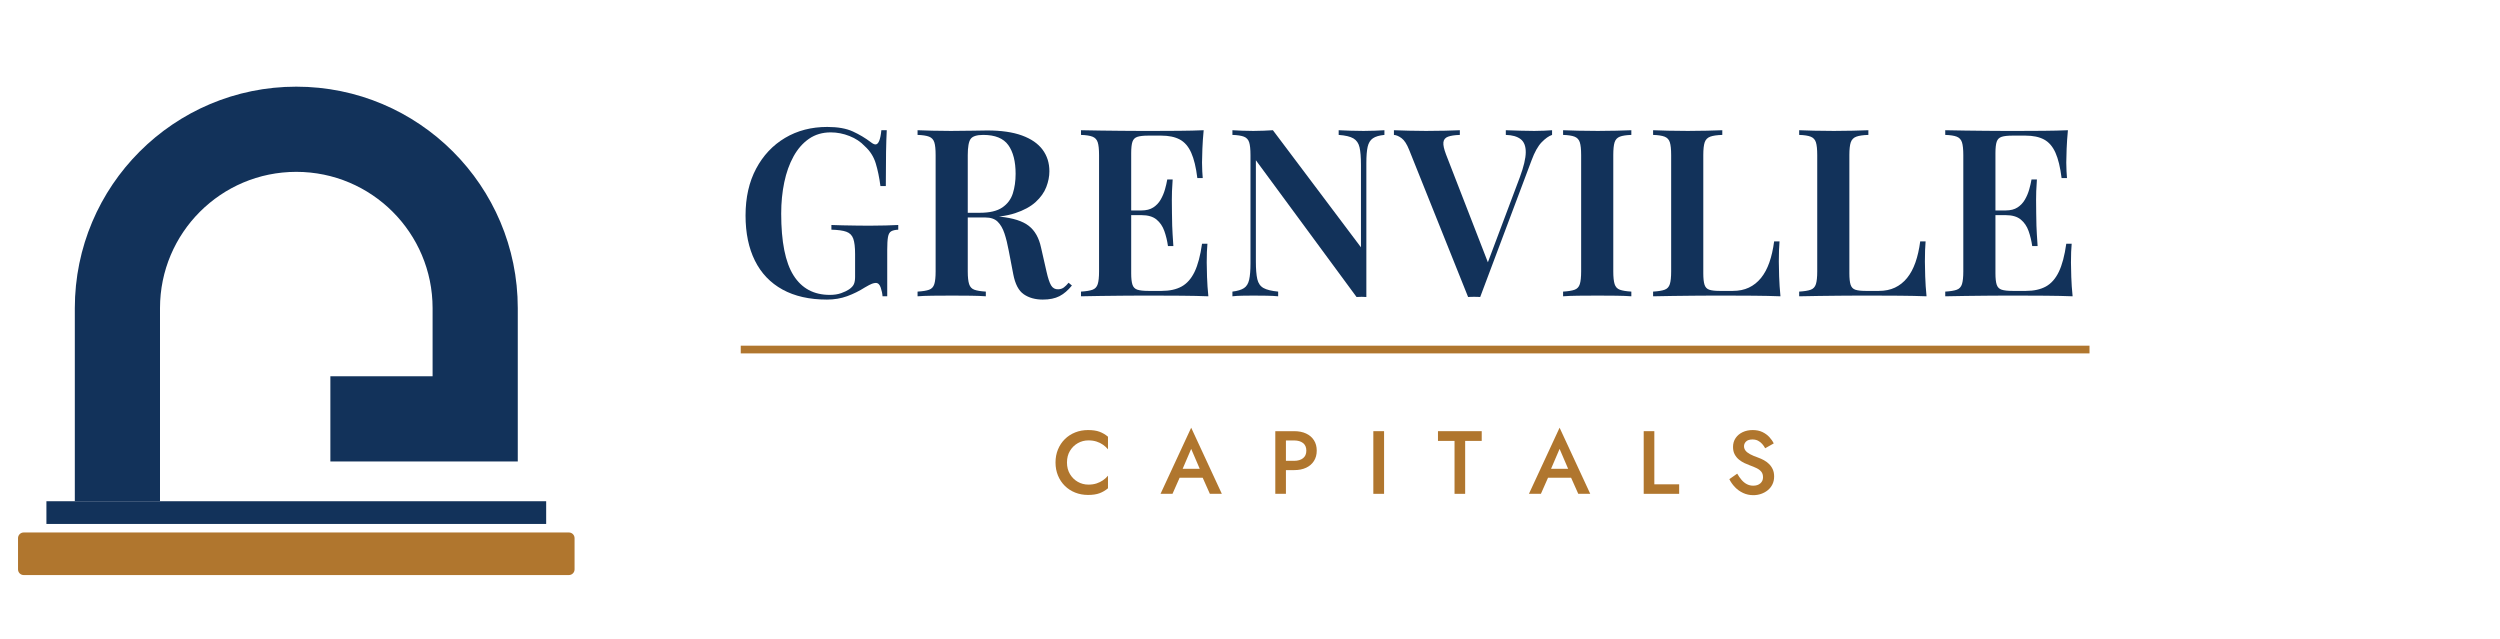
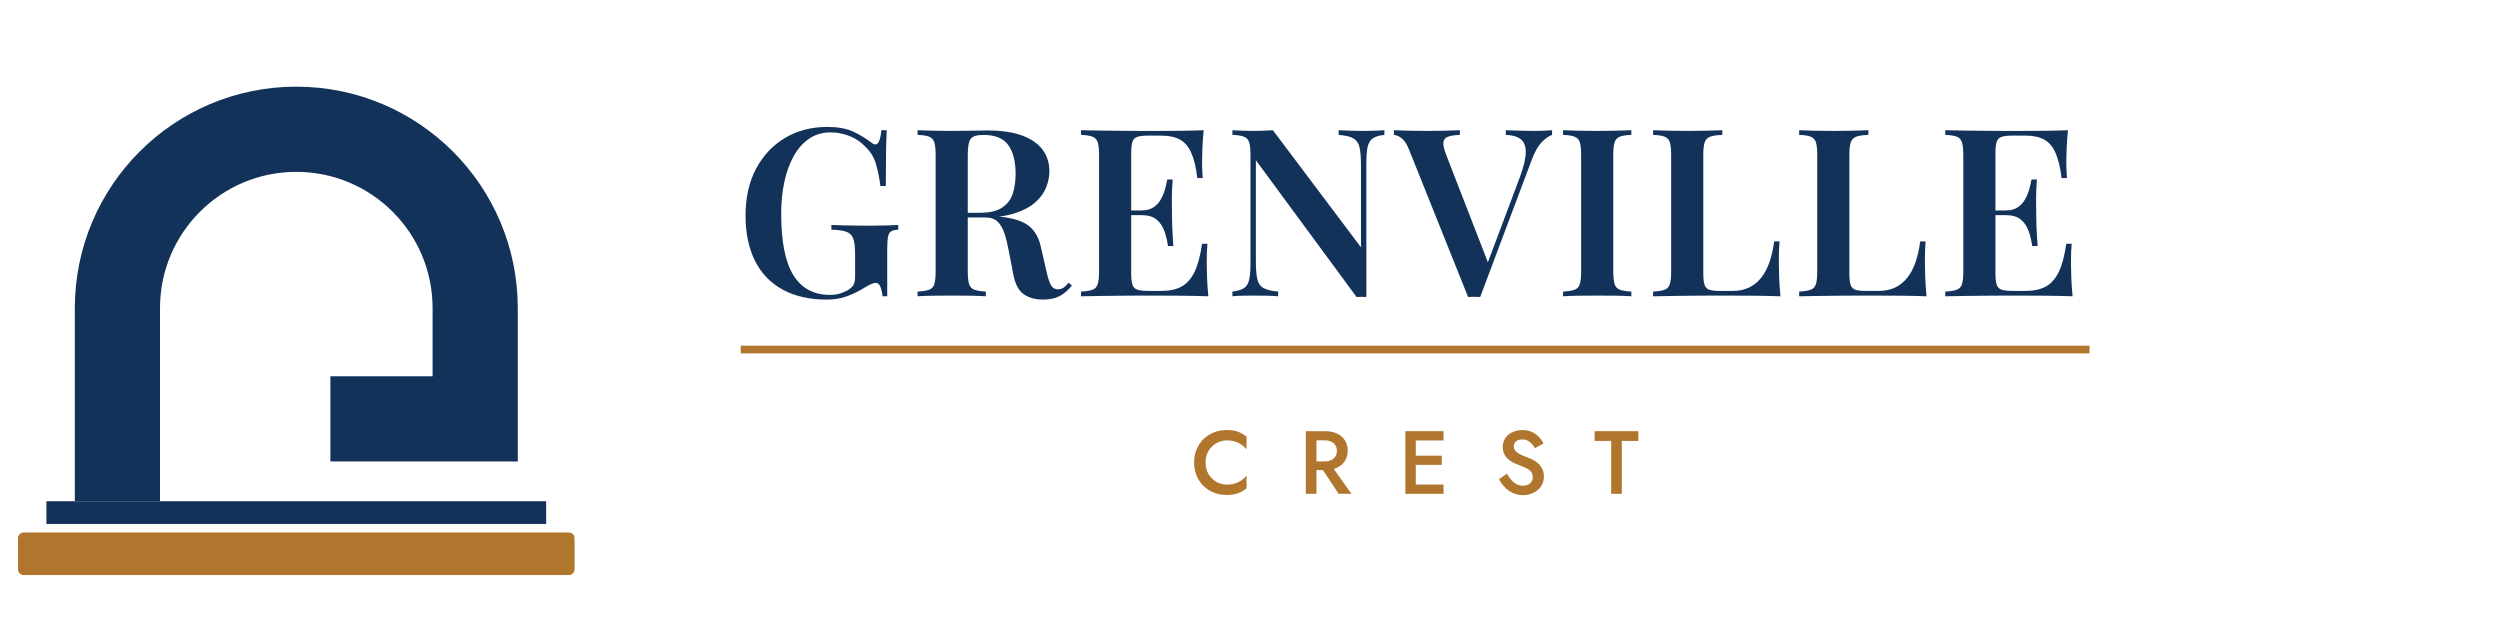
- <svg xmlns="http://www.w3.org/2000/svg" viewBox="0 0 810 207" width="810" height="207" role="img" aria-label="Grenville Capitals">
+ <svg xmlns="http://www.w3.org/2000/svg" viewBox="0 0 810 207" width="810" height="207" role="img" aria-label="Grenville Crest">
  <g transform="translate(4,6) scale(0.92)">
    <path d="M 22 170 L 22 102 A 78 78 0 0 1 178 102 L 178 156 L 112 156 L 112 126 L 148 126 L 148 102 A 48 48 0 0 0 52 102 L 52 170 Z" fill="#12325a" />
    <rect x="12" y="170" width="176" height="8" fill="#12325a" />
    <rect x="2" y="181" width="196" height="15" rx="2" fill="#b0762e" />
  </g>
  <g fill="#12325a" transform="translate(238,96)">
    <path transform="translate(0.000,0) scale(0.076,-0.076)" d="M395.201 722Q462.201 722 504.201 702.7Q546.202 683.4 580.802 657Q593.001 647.4 600.802 647.4Q619.802 647.4 625.802 708H648.802Q646.802 669.8 645.802 615Q644.802 560.2 644.802 470H621.802Q614.802 524 601.801 566.8Q588.801 609.601 555 640.001Q529.201 667.8 489.801 683.3Q450.402 698.8 410.002 698.8Q356.802 698.8 317.302 671.5Q277.802 644.199 251.402 596.399Q225.002 548.599 211.903 486.099Q198.803 423.599 198.803 352.6Q198.803 172.6 251.202 89.3Q303.602 6 406.001 6Q434 6 454.7 13.5Q475.4 21 488 29.4Q503.799 40.399 508.799 52.099Q513.799 63.799 513.799 82.399V180Q513.799 224.2 505.999 245.8Q498.199 267.4 476.499 275.2Q454.799 283 412.799 284V304Q432.799 303 460.4 302.5Q488 302 518.3 301.5Q548.6 301 573.801 301Q612.801 301 644.901 302.0Q677.002 303 697.802 304V284Q677.802 283 667.602 277.0Q657.402 271 654.102 253.0Q650.802 235 650.802 198V0H630.802Q629.802 17 623.102 37.0Q616.402 57 602.202 57Q595.402 57 586.002 53.6Q576.601 50.2 555.201 37.6Q519.801 15 480.201 0.5Q440.601 -14 394.001 -14Q282.2 -14 204.5 28.7Q126.8 71.4 86.8 151.8Q46.8 232.2 46.8 344.4Q46.8 459.4 91.8 544.0Q136.8 628.6 215.3 675.3Q293.801 722 395.201 722Z" />
    <path transform="translate(56.524,0) scale(0.076,-0.076)" d="M36.4 708Q60.6 707 100 706.0Q139.401 705 178.401 705Q226.601 705 270.801 706.0Q315.001 707 333.401 707Q422.802 707 481.502 685.6Q540.202 664.2 569.302 625.1Q598.403 586 598.403 533Q598.403 500.2 585.203 465.8Q572.002 431.4 539.902 402Q507.802 372.6 452.202 354.3Q396.602 336 311.401 336H215.401V356H301.401Q364.401 356 397.5 378.5Q430.6 401 442.5 438.5Q454.4 476 454.4 522Q454.4 601 423.3 644.5Q392.201 688 316.402 688Q275.202 688 262.802 671.0Q250.402 654 250.402 602V106Q250.402 70 256.202 52.0Q262.002 34 278.502 28.0Q295.002 22 327.402 20V0Q302.002 2 263.101 2.5Q224.201 3 184.401 3Q139.401 3 100 2.5Q60.6 2 36.4 0V20Q69.2 22 85.7 28.0Q102.199 34 107.799 52.0Q113.399 70 113.399 106V602Q113.399 639 107.799 656.5Q102.199 674 85.5 680.5Q68.8 687 36.4 688ZM215.401 353Q262.2 351.4 293.6 348.7Q325 346 347.501 343.8Q370.001 341.6 388.401 339.4Q471.402 330.8 510.502 300.3Q549.603 269.8 562.803 207.8L586.203 105Q595.403 63.8 605.703 46.5Q616.003 29.2 636.003 29.8Q650.203 30.4 659.902 37.6Q669.602 44.8 680.202 57.8L694.402 46Q669.402 15 641.302 0.5Q613.201 -14 570.201 -14Q522 -14 489.2 8.6Q456.4 31.2 444.4 94L425.2 194Q417.4 236.2 406.9 267.9Q396.4 299.6 378.1 317.8Q359.801 336 325.401 336H217.401Z" />
    <path transform="translate(109.476,0) scale(0.076,-0.076)" d="M559.401 708Q555.401 667 553.901 628.599Q552.401 590.199 552.401 569.999Q552.401 550.837 553.401 533.273Q554.401 515.708 555.401 503.999H532.401Q524.001 572.599 506.201 612.299Q488.4 652 457.5 668.5Q426.6 685 378.4 685H323.402Q292.753 685 276.977 679.9Q261.202 674.8 255.802 659.05Q250.402 643.3 250.402 610V98Q250.402 65.6 255.802 49.4Q261.202 33.2 276.977 28.1Q292.753 23 323.402 23H380.401Q431.4 23 465.5 41.8Q499.6 60.6 520.701 104.501Q541.801 148.401 552.401 224.001H575.401Q572.401 193.401 572.401 144.001Q572.401 122.636 573.701 82.718Q575.001 42.8 579.401 0Q528.401 2 464.401 2.5Q400.401 3 350.401 3Q326.558 3 289.166 3.0Q251.775 3 208.423 2.5Q165.071 2 120.636 1.5Q76.2 1 36.4 0V20Q69.2 22 85.657 28.0Q102.114 34 107.757 52.0Q113.399 70 113.399 106V602Q113.399 639 107.706 656.5Q102.012 674 85.406 680.5Q68.8 687 36.4 688V708Q76.385 707 120.692 706.5Q165 706 208.369 705.5Q251.737 705 289.143 705.0Q326.548 705 350.401 705Q396.401 705 454.901 705.5Q513.401 706 559.401 708ZM398.202 366Q398.202 366 398.202 356.0Q398.202 346 398.202 346H220.402Q220.402 346 220.402 356.0Q220.402 366 220.402 366ZM427.202 498Q423.202 441 423.702 411.0Q424.202 381 424.202 356Q424.202 331 425.202 301.0Q426.202 271 430.202 214H407.202Q402.402 248 391.701 278.3Q381.001 308.6 358.301 327.3Q335.601 346 294.001 346V366Q325.001 366 344.701 378.9Q364.401 391.8 376.201 412.4Q388.001 433 394.402 455.7Q400.802 478.4 404.202 498Z" />
    <path transform="translate(158.476,0) scale(0.076,-0.076)" d="M685.201 708V688Q652.801 685 636.101 673.6Q619.401 662.2 613.801 637.599Q608.201 612.999 608.201 567.999V-3Q598.601 -2.2 588.301 -2.2Q578 -2.2 566.4 -3L137.199 579.996V148.002Q137.199 99.601 143.299 73.101Q149.399 46.6 169.699 35.3Q190 24 232.2 20V0Q213.4 2 183.2 2.5Q153 3 126.199 3Q102.4 3 77.9 2.5Q53.4 2 37.2 0V20Q70 24 86.5 34.9Q103 45.8 108.599 70.901Q114.199 96.001 114.199 140.001V602Q114.199 639 108.599 656.5Q103 674 86.3 680.5Q69.6 687 37.2 688V708Q53.4 707 77.9 706.0Q102.4 705 126.199 705Q149.4 705 171 706.0Q192.6 707 209.8 708L585.201 208.803V559.998Q585.201 608.999 579.101 635.199Q573.001 661.4 552.901 673.2Q532.801 685 490.201 688V708Q509.001 707 539.501 706.0Q570.001 705 596.201 705Q621.001 705 645.301 706.0Q669.601 707 685.201 708Z" />
    <path transform="translate(214.392,0) scale(0.076,-0.076)" d="M664.202 708V688Q643.602 681.2 619.901 656.799Q596.201 632.399 576.801 579.799L357.802 -3Q351.802 -2.6 345.202 -2.4Q338.601 -2.2 331.801 -2.2Q325.401 -2.2 318.8 -2.4Q312.2 -2.6 306.2 -3L55 624Q40.4 660.8 22.8 673.9Q5.2 687 -10 688V708Q16.4 707 53.501 706.0Q90.601 705 127.002 705Q170.802 705 209.202 706.0Q247.602 707 271.003 708V688Q238.203 687 220.503 680.4Q202.803 673.8 200.903 656.3Q199.003 638.8 212.403 604L396.002 131.001L376.802 108.401L526.801 507.598Q551.801 575.198 552.001 614.099Q552.201 653 530.201 670Q508.201 687 467.001 688V708Q499.601 707 529.401 706.0Q559.201 705 588.402 705Q612.001 705 630.602 706.0Q649.202 707 664.202 708Z" />
    <path transform="translate(265.672,0) scale(0.076,-0.076)" d="M327.402 708V688Q294.979 687 278.29 680.5Q261.602 674 256.002 656.5Q250.402 639 250.402 602V106Q250.402 70 256.106 52.0Q261.809 34 278.445 28.0Q295.081 22 327.402 20V0Q302.002 2 263.101 2.5Q224.201 3 184.401 3Q139.307 3 99.994 2.5Q60.681 2 36.4 0V20Q69.2 22 85.657 28.0Q102.114 34 107.757 52.0Q113.399 70 113.399 106V602Q113.399 639 107.706 656.5Q102.012 674 85.406 680.5Q68.8 687 36.4 688V708Q60.681 707 99.994 706.0Q139.307 705 184.401 705Q224.201 705 263.101 706.0Q302.002 707 327.402 708Z" />
    <path transform="translate(294.836,0) scale(0.076,-0.076)" d="M331.402 708V688Q297.402 687 279.902 680.5Q262.402 674 256.402 656.5Q250.402 639 250.402 602V98Q250.402 65.6 255.602 49.4Q260.802 33.2 275.702 28.1Q290.602 23 319.401 23H376.4Q415 23 444.7 37Q474.4 51 496.3 77.901Q518.2 104.801 532.001 144.201Q545.801 183.602 552.401 234.001H575.401Q572.401 201.001 572.401 148.001Q572.401 126.201 573.701 85.101Q575.001 44 579.401 0Q528.401 2 464.401 2.5Q400.401 3 350.401 3Q326.401 3 289.101 3.0Q251.801 3 208.4 2.5Q165 2 120.6 1.5Q76.2 1 36.4 0V20Q69.2 22 85.7 28.0Q102.199 34 107.799 52.0Q113.399 70 113.399 106V602Q113.399 639 107.799 656.5Q102.199 674 85.5 680.5Q68.8 687 36.4 688V708Q60.6 707 100 706.0Q139.401 705 184.401 705Q225.401 705 265.302 706.0Q305.202 707 331.402 708Z" />
    <path transform="translate(342.164,0) scale(0.076,-0.076)" d="M331.402 708V688Q297.402 687 279.902 680.5Q262.402 674 256.402 656.5Q250.402 639 250.402 602V98Q250.402 65.6 255.602 49.4Q260.802 33.2 275.702 28.1Q290.602 23 319.401 23H376.4Q415 23 444.7 37Q474.4 51 496.3 77.901Q518.2 104.801 532.001 144.201Q545.801 183.602 552.401 234.001H575.401Q572.401 201.001 572.401 148.001Q572.401 126.201 573.701 85.101Q575.001 44 579.401 0Q528.401 2 464.401 2.5Q400.401 3 350.401 3Q326.401 3 289.101 3.0Q251.801 3 208.4 2.5Q165 2 120.6 1.5Q76.2 1 36.4 0V20Q69.2 22 85.7 28.0Q102.199 34 107.799 52.0Q113.399 70 113.399 106V602Q113.399 639 107.799 656.5Q102.199 674 85.5 680.5Q68.8 687 36.4 688V708Q60.6 707 100 706.0Q139.401 705 184.401 705Q225.401 705 265.302 706.0Q305.202 707 331.402 708Z" />
    <path transform="translate(389.492,0) scale(0.076,-0.076)" d="M559.401 708Q555.401 667 553.901 628.599Q552.401 590.199 552.401 569.999Q552.401 550.837 553.401 533.273Q554.401 515.708 555.401 503.999H532.401Q524.001 572.599 506.201 612.299Q488.4 652 457.5 668.5Q426.6 685 378.4 685H323.402Q292.753 685 276.977 679.9Q261.202 674.8 255.802 659.05Q250.402 643.3 250.402 610V98Q250.402 65.6 255.802 49.4Q261.202 33.2 276.977 28.1Q292.753 23 323.402 23H380.401Q431.4 23 465.5 41.8Q499.6 60.6 520.701 104.501Q541.801 148.401 552.401 224.001H575.401Q572.401 193.401 572.401 144.001Q572.401 122.636 573.701 82.718Q575.001 42.8 579.401 0Q528.401 2 464.401 2.5Q400.401 3 350.401 3Q326.558 3 289.166 3.0Q251.775 3 208.423 2.5Q165.071 2 120.636 1.5Q76.2 1 36.4 0V20Q69.2 22 85.657 28.0Q102.114 34 107.757 52.0Q113.399 70 113.399 106V602Q113.399 639 107.706 656.5Q102.012 674 85.406 680.5Q68.8 687 36.4 688V708Q76.385 707 120.692 706.5Q165 706 208.369 705.5Q251.737 705 289.143 705.0Q326.548 705 350.401 705Q396.401 705 454.901 705.5Q513.401 706 559.401 708ZM398.202 366Q398.202 366 398.202 356.0Q398.202 346 398.202 346H220.402Q220.402 346 220.402 356.0Q220.402 366 220.402 366ZM427.202 498Q423.202 441 423.702 411.0Q424.202 381 424.202 356Q424.202 331 425.202 301.0Q426.202 271 430.202 214H407.202Q402.402 248 391.701 278.3Q381.001 308.6 358.301 327.3Q335.601 346 294.001 346V366Q325.001 366 344.701 378.9Q364.401 391.8 376.201 412.4Q388.001 433 394.402 455.7Q400.802 478.4 404.202 498Z" />
  </g>
  <rect x="240" y="112" width="437.0" height="2.5" fill="#b0762e" />
-   <g fill="#b0762e" transform="translate(340.9,160)">
+   <g fill="#b0762e" transform="translate(385.8,160)">
    <path transform="translate(0.000,0) scale(0.029,-0.029)" d="M165.5 350Q165.5 425 199.0 480.25Q232.5 535.5 286.875 566.25Q341.25 597 405.25 597Q455.25 597 495.375 584.125Q535.5 571.25 567.875 548.625Q600.25 526 623.75 497.5V638Q580.5 674.5 529.375 693.5Q478.25 712.5 401.25 712.5Q323.75 712.5 257.375 686.125Q191 659.75 141.75 611.125Q92.5 562.5 65.0 496.0Q37.5 429.5 37.5 350Q37.5 270.5 65.0 204.0Q92.5 137.5 141.75 88.875Q191 40.25 257.375 13.875Q323.75 -12.5 401.25 -12.5Q478.25 -12.5 529.375 6.625Q580.5 25.75 623.75 62V202.5Q600.25 174 567.875 151.5Q535.5 129 495.375 116.0Q455.25 103 405.25 103Q341.25 103 286.875 133.75Q232.5 164.5 199.0 220.125Q165.5 275.75 165.5 350Z" />
-     <path transform="translate(35.039,0) scale(0.029,-0.029)" d="M162 180H532L509.5 279.5H184.5ZM345 502 456.5 242.25 458.75 213 553.75 0H687.5L345 738.75L2.5 0H136.25L233.25 219.25L235 245.25Z" />
-     <path transform="translate(70.049,0) scale(0.029,-0.029)" d="M77.5 700V0H196.25V700ZM148.25 596.25H288.75Q350 596.25 387.125 567.625Q424.25 539 424.25 482.5Q424.25 426.75 387.125 397.75Q350 368.75 288.75 368.75H148.25V265H288.75Q365.5 265 421.75 291.375Q478 317.75 509.25 366.875Q540.5 416 540.5 482.5Q540.5 550 509.25 598.625Q478 647.25 421.75 673.625Q365.5 700 288.75 700H148.25Z" />
-     <path transform="translate(101.811,0) scale(0.029,-0.029)" d="M77.5 700V0H197.5V700Z" />
-     <path transform="translate(124.786,0) scale(0.029,-0.029)" d="M7.5 591.25H192.5V0H311.25V591.25H496.25V700H7.5Z" />
-     <path transform="translate(154.402,0) scale(0.029,-0.029)" d="M162 180H532L509.5 279.5H184.5ZM345 502 456.5 242.25 458.75 213 553.75 0H687.5L345 738.75L2.5 0H136.25L233.25 219.25L235 245.25Z" />
-     <path transform="translate(189.412,0) scale(0.029,-0.029)" d="M77.5 700V0H473.75V106.25H196.25V700Z" />
-     <path transform="translate(218.361,0) scale(0.029,-0.029)" d="M124 225.5 36 164Q59.25 116.25 98.375 75.125Q137.5 34 190.0 9.5Q242.5 -15 304 -15Q349 -15 390.625 -0.75Q432.25 13.5 465.25 40.25Q498.25 67 517.375 105.875Q536.5 144.75 536.5 193.75Q536.5 240 520.75 274.25Q505 308.5 479.25 333.625Q453.5 358.75 422.0 375.875Q390.5 393 359 404.25Q303 423.75 267.875 442.75Q232.75 461.75 216.375 483.5Q200 505.25 200 532.25Q200 562 223.125 584.625Q246.25 607.25 294.75 607.25Q330.25 607.25 356.625 593.5Q383 579.75 402.875 557.375Q422.75 535 436.5 509.25L532 563.25Q514.5 600 482.875 634.125Q451.25 668.25 405.25 690.375Q359.25 712.5 296.75 712.5Q234.25 712.5 184.5 688.875Q134.75 665.25 106.0 622.75Q77.25 580.25 77.25 524Q77.25 474.75 96.0 440.25Q114.75 405.75 143.875 382.125Q173 358.5 205.125 343.375Q237.25 328.25 263 319Q307.25 303 340.875 286.625Q374.5 270.25 393.375 246.75Q412.25 223.25 412.25 184.5Q412.25 142.75 382.25 116.875Q352.25 91 303.75 91Q264.5 91 232.125 107.75Q199.75 124.5 173.375 154.875Q147 185.25 124 225.5Z" />
+     <path transform="translate(35.039,0) scale(0.029,-0.029)" d="M222.5 333.75 445 0H587.5L350 333.75ZM77.5 700V0H196.25V700ZM148.25 597.5H288.75Q329.5 597.5 359.875 583.625Q390.25 569.75 407.25 543.625Q424.25 517.5 424.25 480Q424.25 442.75 407.25 416.5Q390.25 390.25 359.875 376.375Q329.5 362.5 288.75 362.5H148.25V265H293.75Q370.5 265 426.75 291.875Q483 318.75 514.25 368.0Q545.5 417.25 545.5 482.5Q545.5 548.75 514.25 597.5Q483 646.25 426.75 673.125Q370.5 700 293.75 700H148.25Z" />
+     <path transform="translate(67.294,0) scale(0.029,-0.029)" d="M150.75 0H503.75V103.75H150.75ZM150.75 596.25H503.75V700H150.75ZM150.75 323.75H483.75V426.25H150.75ZM77.5 700V0H193.75V700Z" />
+     <path transform="translate(98.853,0) scale(0.029,-0.029)" d="M124 225.5 36 164Q59.25 116.25 98.375 75.125Q137.5 34 190.0 9.5Q242.5 -15 304 -15Q349 -15 390.625 -0.75Q432.25 13.5 465.25 40.25Q498.25 67 517.375 105.875Q536.5 144.75 536.5 193.75Q536.5 240 520.75 274.25Q505 308.5 479.25 333.625Q453.5 358.75 422.0 375.875Q390.5 393 359 404.25Q303 423.75 267.875 442.75Q232.75 461.75 216.375 483.5Q200 505.25 200 532.25Q200 562 223.125 584.625Q246.25 607.25 294.75 607.25Q330.25 607.25 356.625 593.5Q383 579.75 402.875 557.375Q422.75 535 436.5 509.25L532 563.25Q514.5 600 482.875 634.125Q451.25 668.25 405.25 690.375Q359.25 712.5 296.75 712.5Q234.25 712.5 184.5 688.875Q134.75 665.25 106.0 622.75Q77.25 580.25 77.25 524Q77.25 474.75 96.0 440.25Q114.75 405.75 143.875 382.125Q173 358.5 205.125 343.375Q237.25 328.25 263 319Q307.25 303 340.875 286.625Q374.5 270.25 393.375 246.75Q412.25 223.25 412.25 184.5Q412.25 142.75 382.25 116.875Q352.25 91 303.75 91Q264.5 91 232.125 107.75Q199.75 124.5 173.375 154.875Q147 185.25 124 225.5Z" />
+     <path transform="translate(130.644,0) scale(0.029,-0.029)" d="M7.5 591.25H192.5V0H311.25V591.25H496.25V700H7.5Z" />
  </g>
</svg>
